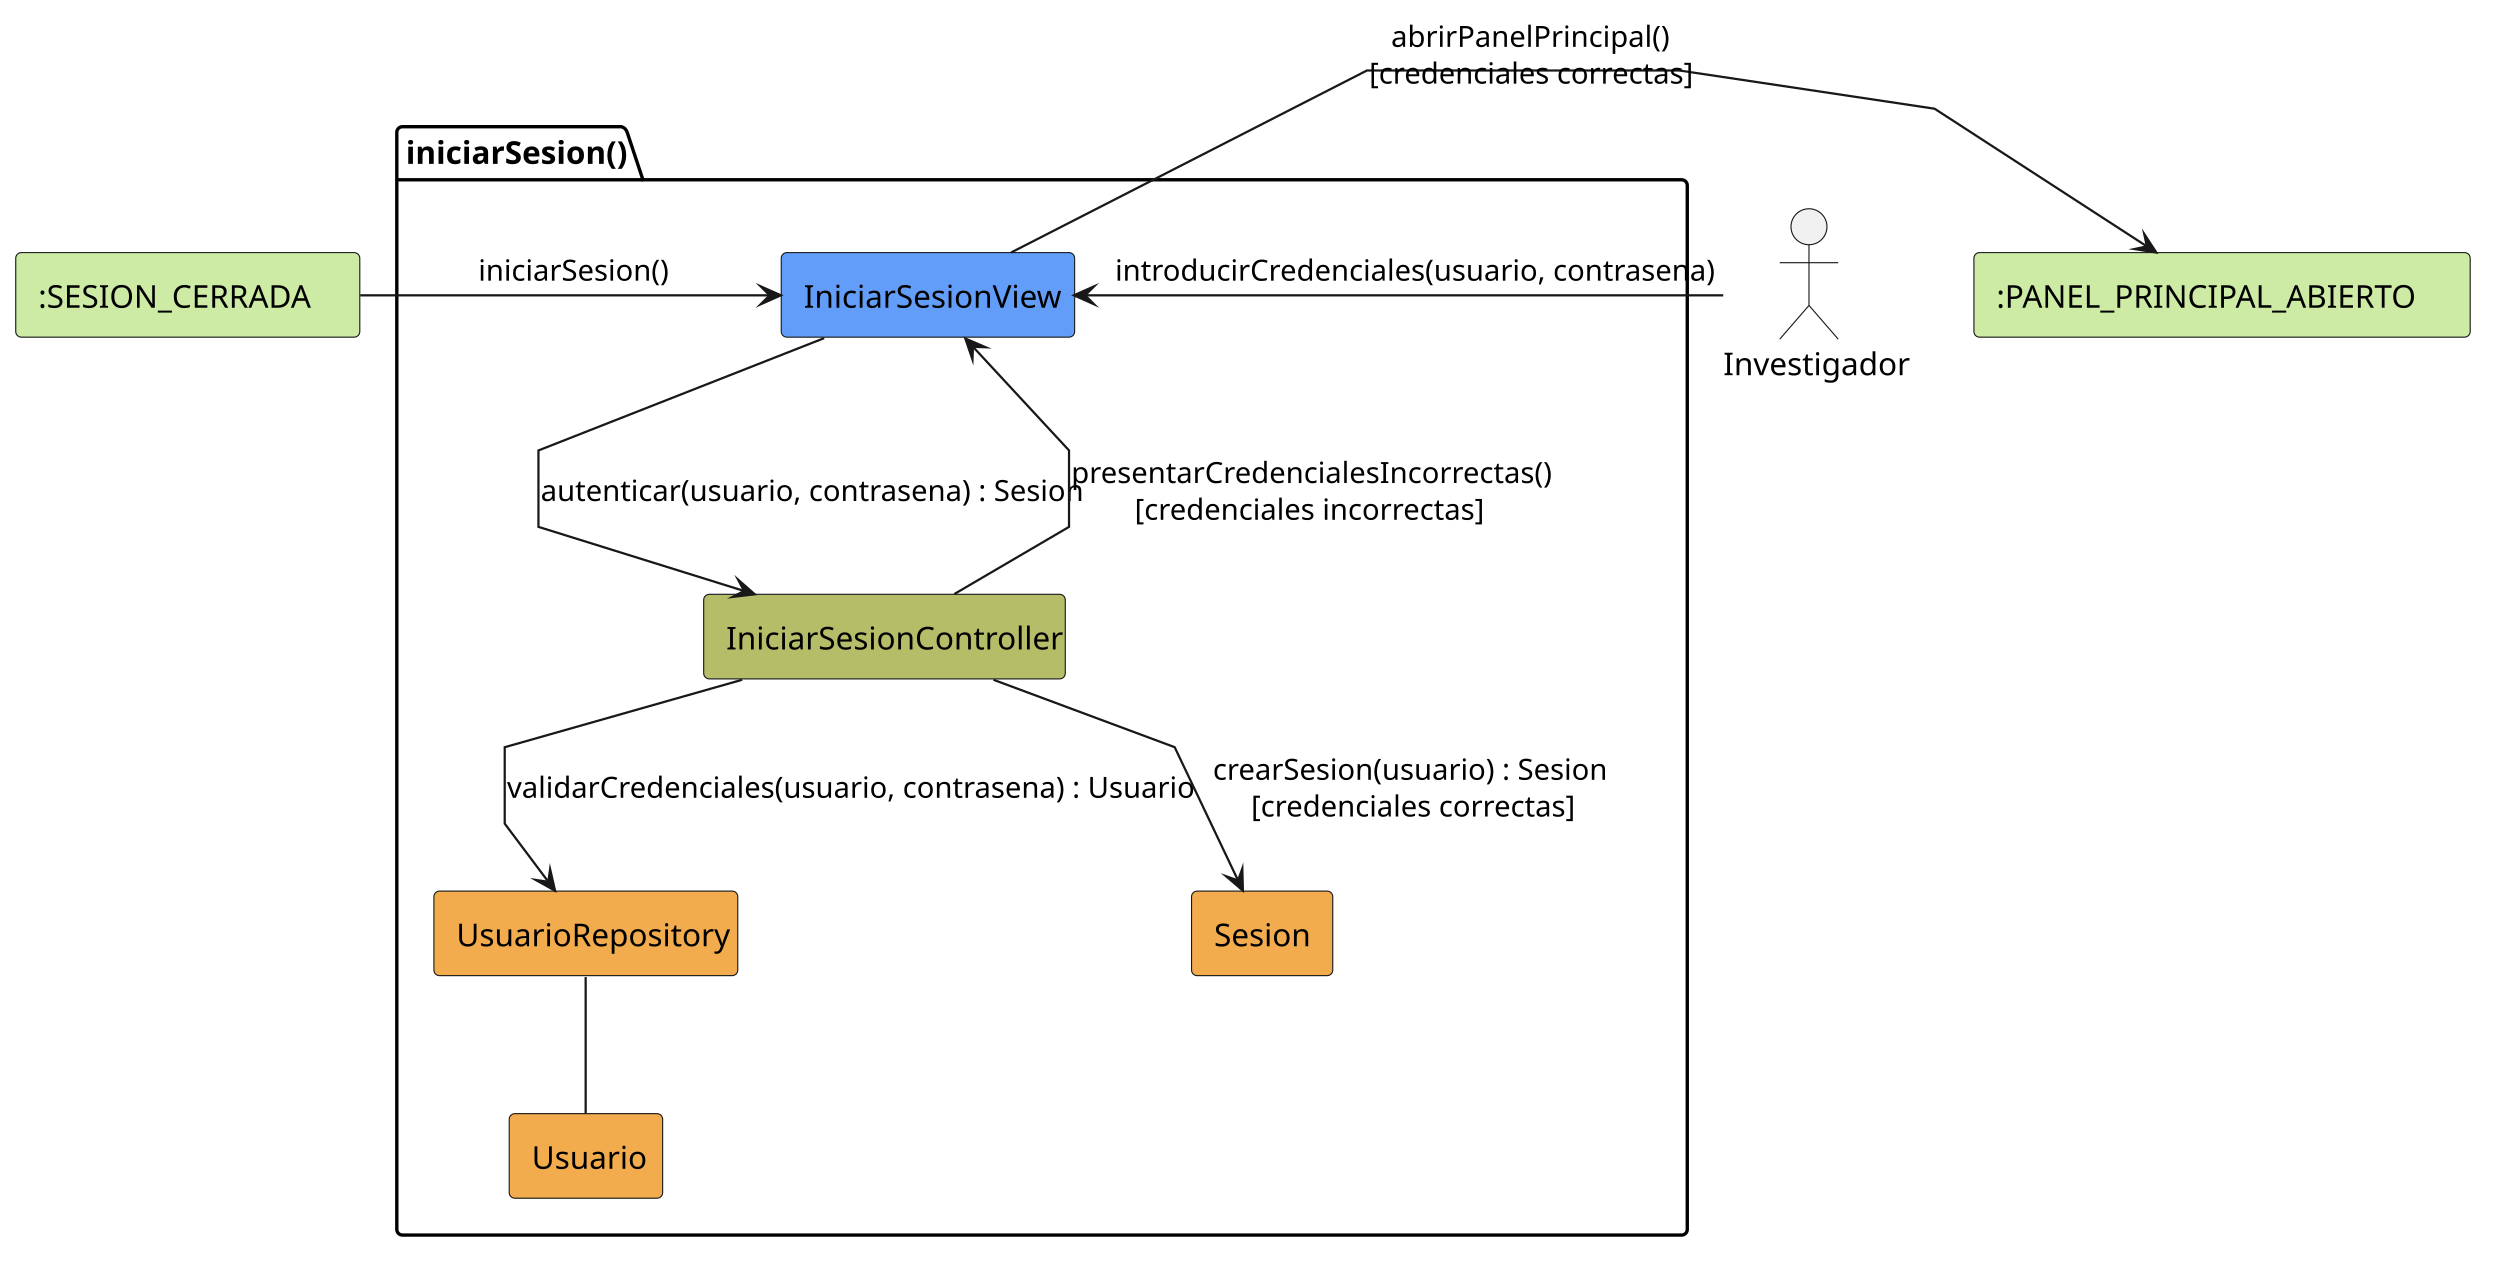
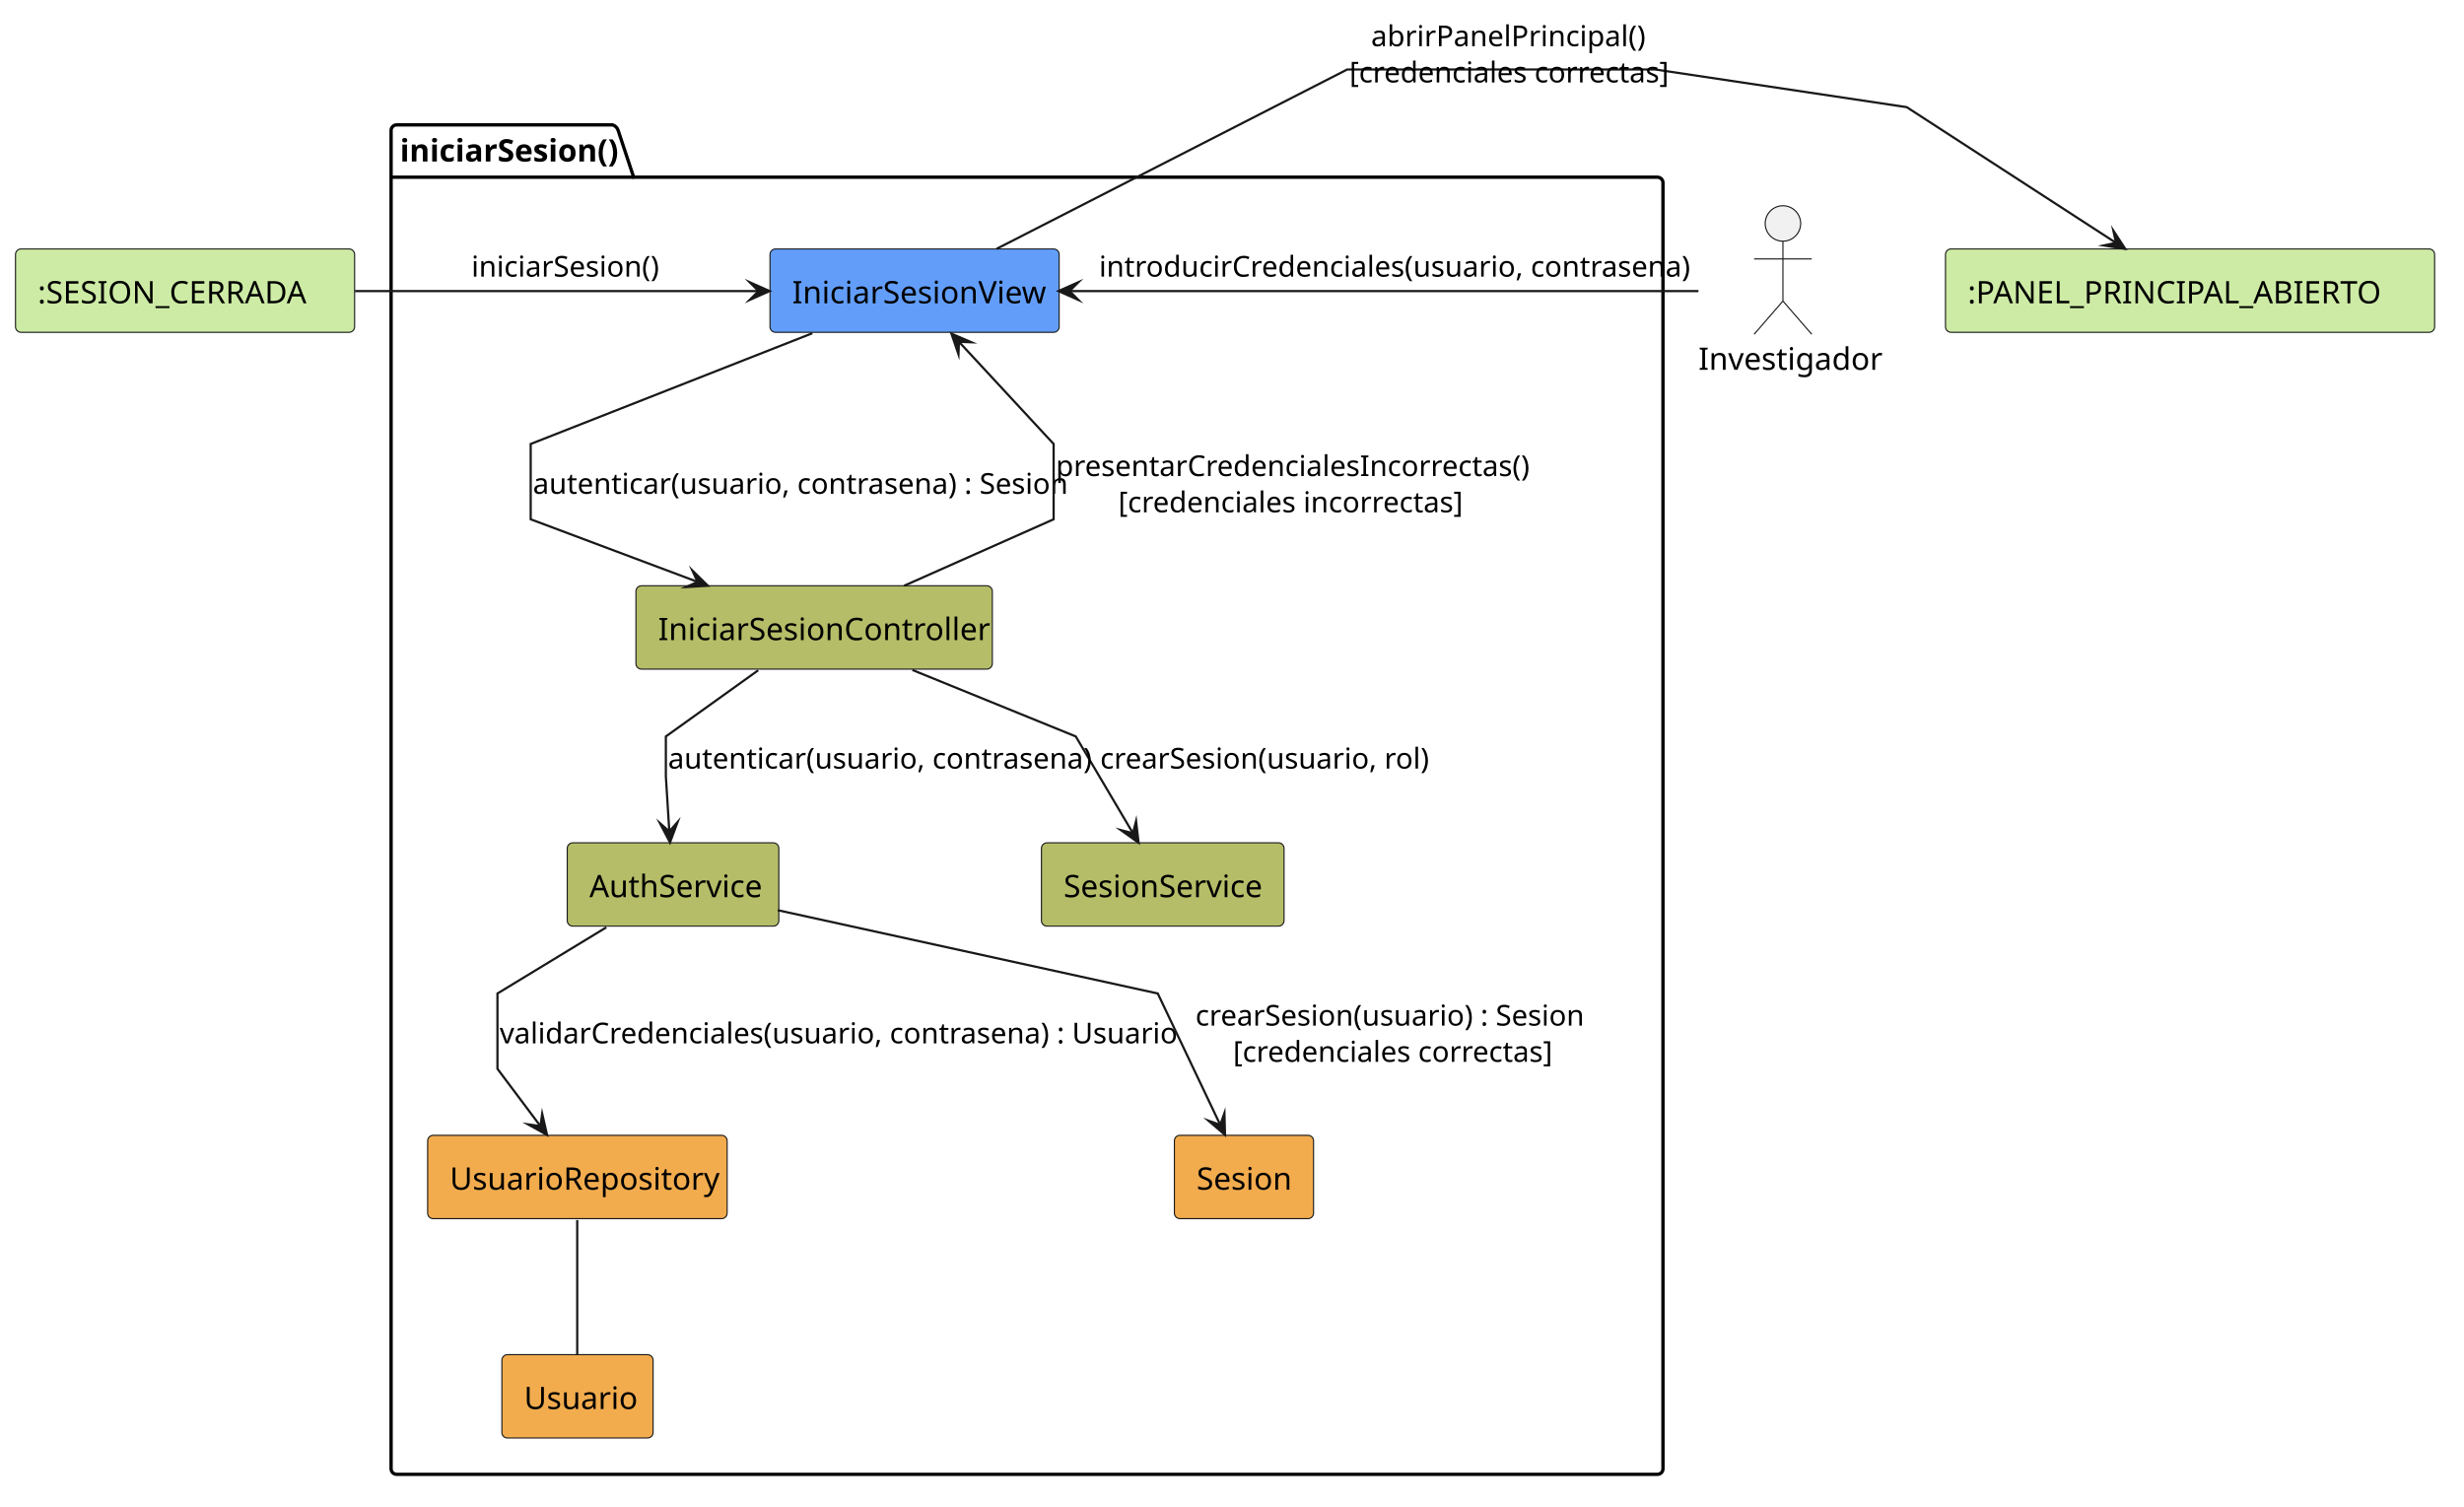
- <svg xmlns="http://www.w3.org/2000/svg" contentStyleType="text/css" data-diagram-type="DESCRIPTION" height="564px" preserveAspectRatio="none" style="width:1112px;height:564px;background:#FFFFFF;" version="1.1" viewBox="0 0 1112 564" width="1112px" zoomAndPan="magnify">
+ <svg xmlns="http://www.w3.org/2000/svg" contentStyleType="text/css" data-diagram-type="DESCRIPTION" height="680px" preserveAspectRatio="none" style="width:1112px;height:680px;background:#FFFFFF;" version="1.1" viewBox="0 0 1112 680" width="1112px" zoomAndPan="magnify">
  <defs />
  <g>
    <g class="cluster" data-qualified-name="iniciarSesion" data-source-line="6" id="ent0003">
-       <path d="M179,56.356 L276.469,56.356 A3.75,3.75 0 0 1 278.969,58.856 L285.969,79.966 L748,79.966 A2.5,2.5 0 0 1 750.5,82.466 L750.5,546.856 A2.5,2.5 0 0 1 748,549.356 L179,549.356 A2.5,2.5 0 0 1 176.5,546.856 L176.5,58.856 A2.5,2.5 0 0 1 179,56.356" fill="none" style="stroke:#000000;stroke-width:1.5;" />
+       <path d="M179,56.356 L276.469,56.356 A3.75,3.75 0 0 1 278.969,58.856 L285.969,79.966 L748,79.966 A2.5,2.5 0 0 1 750.5,82.466 L750.5,662.856 A2.5,2.5 0 0 1 748,665.356 L179,665.356 A2.5,2.5 0 0 1 176.5,662.856 L176.5,58.856 A2.5,2.5 0 0 1 179,56.356" fill="none" style="stroke:#000000;stroke-width:1.5;" />
      <line style="stroke:#000000;stroke-width:1.5;" x1="176.5" x2="285.969" y1="79.966" y2="79.966" />
      <text fill="#000000" font-family="sans-serif" font-size="14" font-weight="700" lengthAdjust="spacing" textLength="96.469" x="180.5" y="72.89">iniciarSesion()</text>
    </g>
    <g class="entity" data-qualified-name="iniciarSesion.IniciarSesionView" data-source-line="7" id="ent0004">
      <rect fill="#629EF9" height="37.609" rx="2.5" ry="2.5" style="stroke:#181818;stroke-width:0.5;" width="130.496" x="347.5" y="112.356" />
      <text fill="#000000" font-family="sans-serif" font-size="14" lengthAdjust="spacing" textLength="110.496" x="357.5" y="136.89">IniciarSesionView</text>
    </g>
    <g class="entity" data-qualified-name="iniciarSesion.IniciarSesionController" data-source-line="8" id="ent0005">
-       <rect fill="#B5BD68" height="37.609" rx="2.5" ry="2.5" style="stroke:#181818;stroke-width:0.5;" width="160.841" x="313" y="264.356" />
-       <text fill="#000000" font-family="sans-serif" font-size="14" lengthAdjust="spacing" textLength="140.841" x="323" y="288.89">IniciarSesionController</text>
+       <rect fill="#B5BD68" height="37.609" rx="2.5" ry="2.5" style="stroke:#181818;stroke-width:0.5;" width="160.841" x="287" y="264.356" />
+       <text fill="#000000" font-family="sans-serif" font-size="14" lengthAdjust="spacing" textLength="140.841" x="297" y="288.89">IniciarSesionController</text>
    </g>
-     <g class="entity" data-qualified-name="iniciarSesion.UsuarioRepository" data-source-line="9" id="ent0006">
-       <rect fill="#F2AC4E" height="37.609" rx="2.5" ry="2.5" style="stroke:#181818;stroke-width:0.5;" width="135.158" x="193" y="396.356" />
-       <text fill="#000000" font-family="sans-serif" font-size="14" lengthAdjust="spacing" textLength="115.158" x="203" y="420.89">UsuarioRepository</text>
+     <g class="entity" data-qualified-name="iniciarSesion.AuthService" data-source-line="9" id="ent0006">
+       <rect fill="#B5BD68" height="37.609" rx="2.5" ry="2.5" style="stroke:#181818;stroke-width:0.5;" width="95.482" x="256" y="380.356" />
+       <text fill="#000000" font-family="sans-serif" font-size="14" lengthAdjust="spacing" textLength="75.482" x="266" y="404.89">AuthService</text>
    </g>
-     <g class="entity" data-qualified-name="iniciarSesion.Usuario" data-source-line="10" id="ent0007">
-       <rect fill="#F2AC4E" height="37.609" rx="2.5" ry="2.5" style="stroke:#181818;stroke-width:0.5;" width="68.241" x="226.5" y="495.356" />
-       <text fill="#000000" font-family="sans-serif" font-size="14" lengthAdjust="spacing" textLength="48.241" x="236.5" y="519.89">Usuario</text>
+     <g class="entity" data-qualified-name="iniciarSesion.SesionService" data-source-line="10" id="ent0007">
+       <rect fill="#B5BD68" height="37.609" rx="2.5" ry="2.5" style="stroke:#181818;stroke-width:0.5;" width="109.489" x="470" y="380.356" />
+       <text fill="#000000" font-family="sans-serif" font-size="14" lengthAdjust="spacing" textLength="89.489" x="480" y="404.89">SesionService</text>
    </g>
-     <g class="entity" data-qualified-name="iniciarSesion.Sesion" data-source-line="11" id="ent0008">
-       <rect fill="#F2AC4E" height="37.609" rx="2.5" ry="2.5" style="stroke:#181818;stroke-width:0.5;" width="62.807" x="530" y="396.356" />
-       <text fill="#000000" font-family="sans-serif" font-size="14" lengthAdjust="spacing" textLength="42.807" x="540" y="420.89">Sesion</text>
+     <g class="entity" data-qualified-name="iniciarSesion.UsuarioRepository" data-source-line="11" id="ent0008">
+       <rect fill="#F2AC4E" height="37.609" rx="2.5" ry="2.5" style="stroke:#181818;stroke-width:0.5;" width="135.158" x="193" y="512.356" />
+       <text fill="#000000" font-family="sans-serif" font-size="14" lengthAdjust="spacing" textLength="115.158" x="203" y="536.89">UsuarioRepository</text>
+     </g>
+     <g class="entity" data-qualified-name="iniciarSesion.Usuario" data-source-line="12" id="ent0009">
+       <rect fill="#F2AC4E" height="37.609" rx="2.5" ry="2.5" style="stroke:#181818;stroke-width:0.5;" width="68.241" x="226.5" y="611.356" />
+       <text fill="#000000" font-family="sans-serif" font-size="14" lengthAdjust="spacing" textLength="48.241" x="236.5" y="635.89">Usuario</text>
+     </g>
+     <g class="entity" data-qualified-name="iniciarSesion.Sesion" data-source-line="13" id="ent0010">
+       <rect fill="#F2AC4E" height="37.609" rx="2.5" ry="2.5" style="stroke:#181818;stroke-width:0.5;" width="62.807" x="530" y="512.356" />
+       <text fill="#000000" font-family="sans-serif" font-size="14" lengthAdjust="spacing" textLength="42.807" x="540" y="536.89">Sesion</text>
    </g>
    <g class="entity" data-qualified-name="Investigador" data-source-line="3" id="ent0001">
      <ellipse cx="804.634" cy="100.856" fill="#F1F1F1" rx="8" ry="8" style="stroke:#181818;stroke-width:0.5;" />
      <path d="M804.634,108.856 L804.634,135.856 M791.634,116.856 L817.634,116.856 M804.634,135.856 L791.634,150.856 M804.634,135.856 L817.634,150.856" fill="none" style="stroke:#181818;stroke-width:0.5;" />
      <text fill="#000000" font-family="sans-serif" font-size="14" lengthAdjust="spacing" textLength="76.269" x="766.5" y="166.89">Investigador</text>
    </g>
    <g class="entity" data-qualified-name="SesionCerrada" data-source-line="4" id="ent0002">
      <rect fill="#CDEBA5" height="37.609" rx="2.5" ry="2.5" style="stroke:#181818;stroke-width:0.5;" width="153.034" x="7" y="112.356" />
      <text fill="#000000" font-family="sans-serif" font-size="14" lengthAdjust="spacing" textLength="133.034" x="17" y="136.89">:SESION_CERRADA</text>
    </g>
-     <g class="entity" data-qualified-name="PanelPrincipalAbierto" data-source-line="14" id="ent0009">
+     <g class="entity" data-qualified-name="PanelPrincipalAbierto" data-source-line="16" id="ent0011">
      <rect fill="#CDEBA5" height="37.609" rx="2.5" ry="2.5" style="stroke:#181818;stroke-width:0.5;" width="220.737" x="878" y="112.356" />
      <text fill="#000000" font-family="sans-serif" font-size="14" lengthAdjust="spacing" textLength="200.737" x="888" y="136.89">:PANEL_PRINCIPAL_ABIERTO</text>
    </g>
-     <g class="link" data-entity-1="ent0002" data-entity-2="ent0004" data-link-type="dependency" data-source-line="16" id="lnk10">
+     <g class="link" data-entity-1="ent0002" data-entity-2="ent0004" data-link-type="dependency" data-source-line="18" id="lnk12">
      <path d="M160.22,131.356 C216.99,131.356 288.49,131.356 342.32,131.356" fill="none" id="SesionCerrada-to-IniciarSesionView" style="stroke:#181818;stroke-width:1;" />
      <polygon fill="#181818" points="347.32,131.356,338.32,127.356,342.32,131.356,338.32,135.356,347.32,131.356" style="stroke:#181818;stroke-width:1;stroke-linejoin:miter;stroke-miterlimit:10;" />
      <text fill="#000000" font-family="sans-serif" font-size="13" lengthAdjust="spacing" textLength="82.361" x="212.75" y="124.852">iniciarSesion()</text>
    </g>
-     <g class="link" data-entity-1="ent0001" data-entity-2="ent0004" data-link-type="dependency" data-source-line="18" id="lnk11">
+     <g class="link" data-entity-1="ent0001" data-entity-2="ent0004" data-link-type="dependency" data-source-line="20" id="lnk13">
      <path d="M766.5,131.356 C699.62,131.356 565.18,131.356 482.67,131.356" fill="none" id="Investigador-to-IniciarSesionView" style="stroke:#181818;stroke-width:1;" />
      <polygon fill="#181818" points="477.67,131.356,486.67,135.356,482.67,131.356,486.67,127.356,477.67,131.356" style="stroke:#181818;stroke-width:1;stroke-linejoin:miter;stroke-miterlimit:10;" />
      <text fill="#000000" font-family="sans-serif" font-size="13" lengthAdjust="spacing" textLength="252.18" x="496" y="124.852">introducirCredenciales(usuario, contrasena)</text>
    </g>
-     <g class="link" data-entity-1="ent0004" data-entity-2="ent0005" data-link-type="dependency" data-source-line="20" id="lnk12">
-       <path d="M366.59,150.396 C315.34,170.546 239.5,200.356 239.5,200.356 C239.5,200.356 239.5,234.356 239.5,234.356 C239.5,234.356 287.247,249.239 330.947,262.859" fill="none" id="IniciarSesionView-to-IniciarSesionController" style="stroke:#181818;stroke-width:1;" />
-       <polygon fill="#181818" points="335.72,264.346,328.318,257.85,330.947,262.859,325.937,265.487,335.72,264.346" style="stroke:#181818;stroke-width:1;stroke-linejoin:miter;stroke-miterlimit:10;" />
+     <g class="link" data-entity-1="ent0004" data-entity-2="ent0005" data-link-type="dependency" data-source-line="22" id="lnk14">
+       <path d="M366.59,150.396 C315.34,170.546 239.5,200.356 239.5,200.356 C239.5,200.356 239.5,234.356 239.5,234.356 C239.5,234.356 278.468,248.971 314.788,262.591" fill="none" id="IniciarSesionView-to-IniciarSesionController" style="stroke:#181818;stroke-width:1;" />
+       <polygon fill="#181818" points="319.47,264.346,312.447,257.441,314.788,262.591,309.639,264.932,319.47,264.346" style="stroke:#181818;stroke-width:1;stroke-linejoin:miter;stroke-miterlimit:10;" />
      <text fill="#000000" font-family="sans-serif" font-size="13" lengthAdjust="spacing" textLength="230.515" x="240.5" y="222.852">autenticar(usuario, contrasena) : Sesion</text>
    </g>
-     <g class="link" data-entity-1="ent0005" data-entity-2="ent0004" data-link-type="dependency" data-source-line="26" id="lnk15">
-       <path d="M424.5,264.206 C447.72,250.616 475.5,234.356 475.5,234.356 C475.5,234.356 475.5,200.356 475.5,200.356 C475.5,200.356 451.437,174.395 432.777,154.245" fill="none" id="IniciarSesionController-to-IniciarSesionView" style="stroke:#181818;stroke-width:1;" />
+     <g class="link" data-entity-1="ent0005" data-entity-2="ent0004" data-link-type="dependency" data-source-line="30" id="lnk19">
+       <path d="M408.02,264.346 C438.67,250.726 475.5,234.356 475.5,234.356 C475.5,234.356 475.5,200.356 475.5,200.356 C475.5,200.356 451.437,174.395 432.777,154.245" fill="none" id="IniciarSesionController-to-IniciarSesionView" style="stroke:#181818;stroke-width:1;" />
      <polygon fill="#181818" points="429.38,150.576,432.56,159.898,432.777,154.245,438.43,154.462,429.38,150.576" style="stroke:#181818;stroke-width:1;stroke-linejoin:miter;stroke-miterlimit:10;" />
      <text fill="#000000" font-family="sans-serif" font-size="13" lengthAdjust="spacing" textLength="203.753" x="476.5" y="214.852">presentarCredencialesIncorrectas()</text>
      <text fill="#000000" font-family="sans-serif" font-size="13" lengthAdjust="spacing" textLength="147.399" x="504.677" y="231.203">[credenciales incorrectas]</text>
    </g>
-     <g class="link" data-entity-1="ent0005" data-entity-2="ent0006" data-link-type="dependency" data-source-line="22" id="lnk13">
-       <path d="M330.09,302.366 C282.14,315.986 224.5,332.356 224.5,332.356 C224.5,332.356 224.5,366.356 224.5,366.356 C224.5,366.356 233.701,378.616 243.891,392.206" fill="none" id="IniciarSesionController-to-UsuarioRepository" style="stroke:#181818;stroke-width:1;" />
-       <polygon fill="#181818" points="246.89,396.206,244.691,386.606,243.891,392.206,238.291,391.405,246.89,396.206" style="stroke:#181818;stroke-width:1;stroke-linejoin:miter;stroke-miterlimit:10;" />
-       <text fill="#000000" font-family="sans-serif" font-size="13" lengthAdjust="spacing" textLength="292.64" x="225.5" y="354.852">validarCredenciales(usuario, contrasena) : Usuario</text>
+     <g class="link" data-entity-1="ent0005" data-entity-2="ent0007" data-link-type="dependency" data-source-line="23" id="lnk15">
+       <path d="M411.77,302.366 C445.26,315.986 485.5,332.356 485.5,332.356 C485.5,332.356 499.758,356.471 511.298,376.021" fill="none" id="IniciarSesionController-to-SesionService" style="stroke:#181818;stroke-width:1;" />
+       <polygon fill="#181818" points="513.84,380.326,512.71,370.543,511.298,376.021,505.82,374.609,513.84,380.326" style="stroke:#181818;stroke-width:1;stroke-linejoin:miter;stroke-miterlimit:10;" />
+       <text fill="#000000" font-family="sans-serif" font-size="13" lengthAdjust="spacing" textLength="142.333" x="496.5" y="346.852">crearSesion(usuario, rol)</text>
    </g>
-     <g class="link" data-entity-1="ent0006" data-entity-2="ent0007" data-link-type="association" data-source-line="24" id="lnk14">
-       <path d="M260.5,434.596 C260.5,451.946 260.5,477.876 260.5,495.196" fill="none" id="UsuarioRepository-Usuario" style="stroke:#181818;stroke-width:1;" />
+     <g class="link" data-entity-1="ent0005" data-entity-2="ent0006" data-link-type="dependency" data-source-line="24" id="lnk16">
+       <path d="M342.17,302.506 C323.2,316.096 300.5,332.356 300.5,332.356 C300.5,332.356 300.5,350.356 300.5,350.356 C300.5,350.356 301.208,361.626 302.058,375.216" fill="none" id="IniciarSesionController-to-AuthService" style="stroke:#181818;stroke-width:1;" />
+       <polygon fill="#181818" points="302.37,380.206,305.8,370.974,302.058,375.216,297.816,371.474,302.37,380.206" style="stroke:#181818;stroke-width:1;stroke-linejoin:miter;stroke-miterlimit:10;" />
+       <text fill="#000000" font-family="sans-serif" font-size="13" lengthAdjust="spacing" textLength="179.931" x="301.5" y="346.852">autenticar(usuario, contrasena)</text>
    </g>
-     <g class="link" data-entity-1="ent0005" data-entity-2="ent0008" data-link-type="dependency" data-source-line="28" id="lnk16">
-       <path d="M441.9,302.366 C478.51,315.986 522.5,332.356 522.5,332.356 C522.5,332.356 539.203,367.481 550.693,391.641" fill="none" id="IniciarSesionController-to-Sesion" style="stroke:#181818;stroke-width:1;" />
-       <polygon fill="#181818" points="552.84,396.156,552.587,386.311,550.693,391.641,545.362,389.747,552.84,396.156" style="stroke:#181818;stroke-width:1;stroke-linejoin:miter;stroke-miterlimit:10;" />
-       <text fill="#000000" font-family="sans-serif" font-size="13" lengthAdjust="spacing" textLength="171.247" x="539.5" y="346.852">crearSesion(usuario) : Sesion</text>
-       <text fill="#000000" font-family="sans-serif" font-size="13" lengthAdjust="spacing" textLength="137.281" x="556.483" y="363.203">[credenciales correctas]</text>
+     <g class="link" data-entity-1="ent0006" data-entity-2="ent0008" data-link-type="dependency" data-source-line="26" id="lnk17">
+       <path d="M273.63,418.506 C251.26,432.096 224.5,448.356 224.5,448.356 C224.5,448.356 224.5,482.356 224.5,482.356 C224.5,482.356 233.701,494.616 243.891,508.206" fill="none" id="AuthService-to-UsuarioRepository" style="stroke:#181818;stroke-width:1;" />
+       <polygon fill="#181818" points="246.89,512.206,244.691,502.606,243.891,508.206,238.291,507.405,246.89,512.206" style="stroke:#181818;stroke-width:1;stroke-linejoin:miter;stroke-miterlimit:10;" />
+       <text fill="#000000" font-family="sans-serif" font-size="13" lengthAdjust="spacing" textLength="292.64" x="225.5" y="470.852">validarCredenciales(usuario, contrasena) : Usuario</text>
    </g>
-     <g class="link" data-entity-1="ent0004" data-entity-2="ent0009" data-link-type="dependency" data-source-line="30" id="lnk17">
+     <g class="link" data-entity-1="ent0008" data-entity-2="ent0009" data-link-type="association" data-source-line="28" id="lnk18">
+       <path d="M260.5,550.596 C260.5,567.946 260.5,593.876 260.5,611.196" fill="none" id="UsuarioRepository-Usuario" style="stroke:#181818;stroke-width:1;" />
+     </g>
+     <g class="link" data-entity-1="ent0006" data-entity-2="ent0010" data-link-type="dependency" data-source-line="32" id="lnk20">
+       <path d="M351.02,410.776 C415.43,424.886 522.5,448.356 522.5,448.356 C522.5,448.356 539.203,483.481 550.693,507.641" fill="none" id="AuthService-to-Sesion" style="stroke:#181818;stroke-width:1;" />
+       <polygon fill="#181818" points="552.84,512.156,552.587,502.311,550.693,507.641,545.362,505.747,552.84,512.156" style="stroke:#181818;stroke-width:1;stroke-linejoin:miter;stroke-miterlimit:10;" />
+       <text fill="#000000" font-family="sans-serif" font-size="13" lengthAdjust="spacing" textLength="171.247" x="539.5" y="462.852">crearSesion(usuario) : Sesion</text>
+       <text fill="#000000" font-family="sans-serif" font-size="13" lengthAdjust="spacing" textLength="137.281" x="556.483" y="479.203">[credenciales correctas]</text>
+     </g>
+     <g class="link" data-entity-1="ent0004" data-entity-2="ent0011" data-link-type="dependency" data-source-line="34" id="lnk21">
      <path d="M449.73,112.316 C506.45,83.296 608,31.356 608,31.356 C608,31.356 747,31.356 747,31.356 C747,31.356 860.5,48.356 860.5,48.356 C860.5,48.356 917.145,85.086 954.935,109.596" fill="none" id="IniciarSesionView-to-PanelPrincipalAbierto" style="stroke:#181818;stroke-width:1;" />
      <polygon fill="#181818" points="959.13,112.316,953.756,104.063,954.935,109.596,949.403,110.775,959.13,112.316" style="stroke:#181818;stroke-width:1;stroke-linejoin:miter;stroke-miterlimit:10;" />
      <text fill="#000000" font-family="sans-serif" font-size="13" lengthAdjust="spacing" textLength="117.768" x="618.756" y="20.852">abrirPanelPrincipal()</text>
      <text fill="#000000" font-family="sans-serif" font-size="13" lengthAdjust="spacing" textLength="137.281" x="609" y="37.203">[credenciales correctas]</text>
    </g>
  </g>
</svg>
